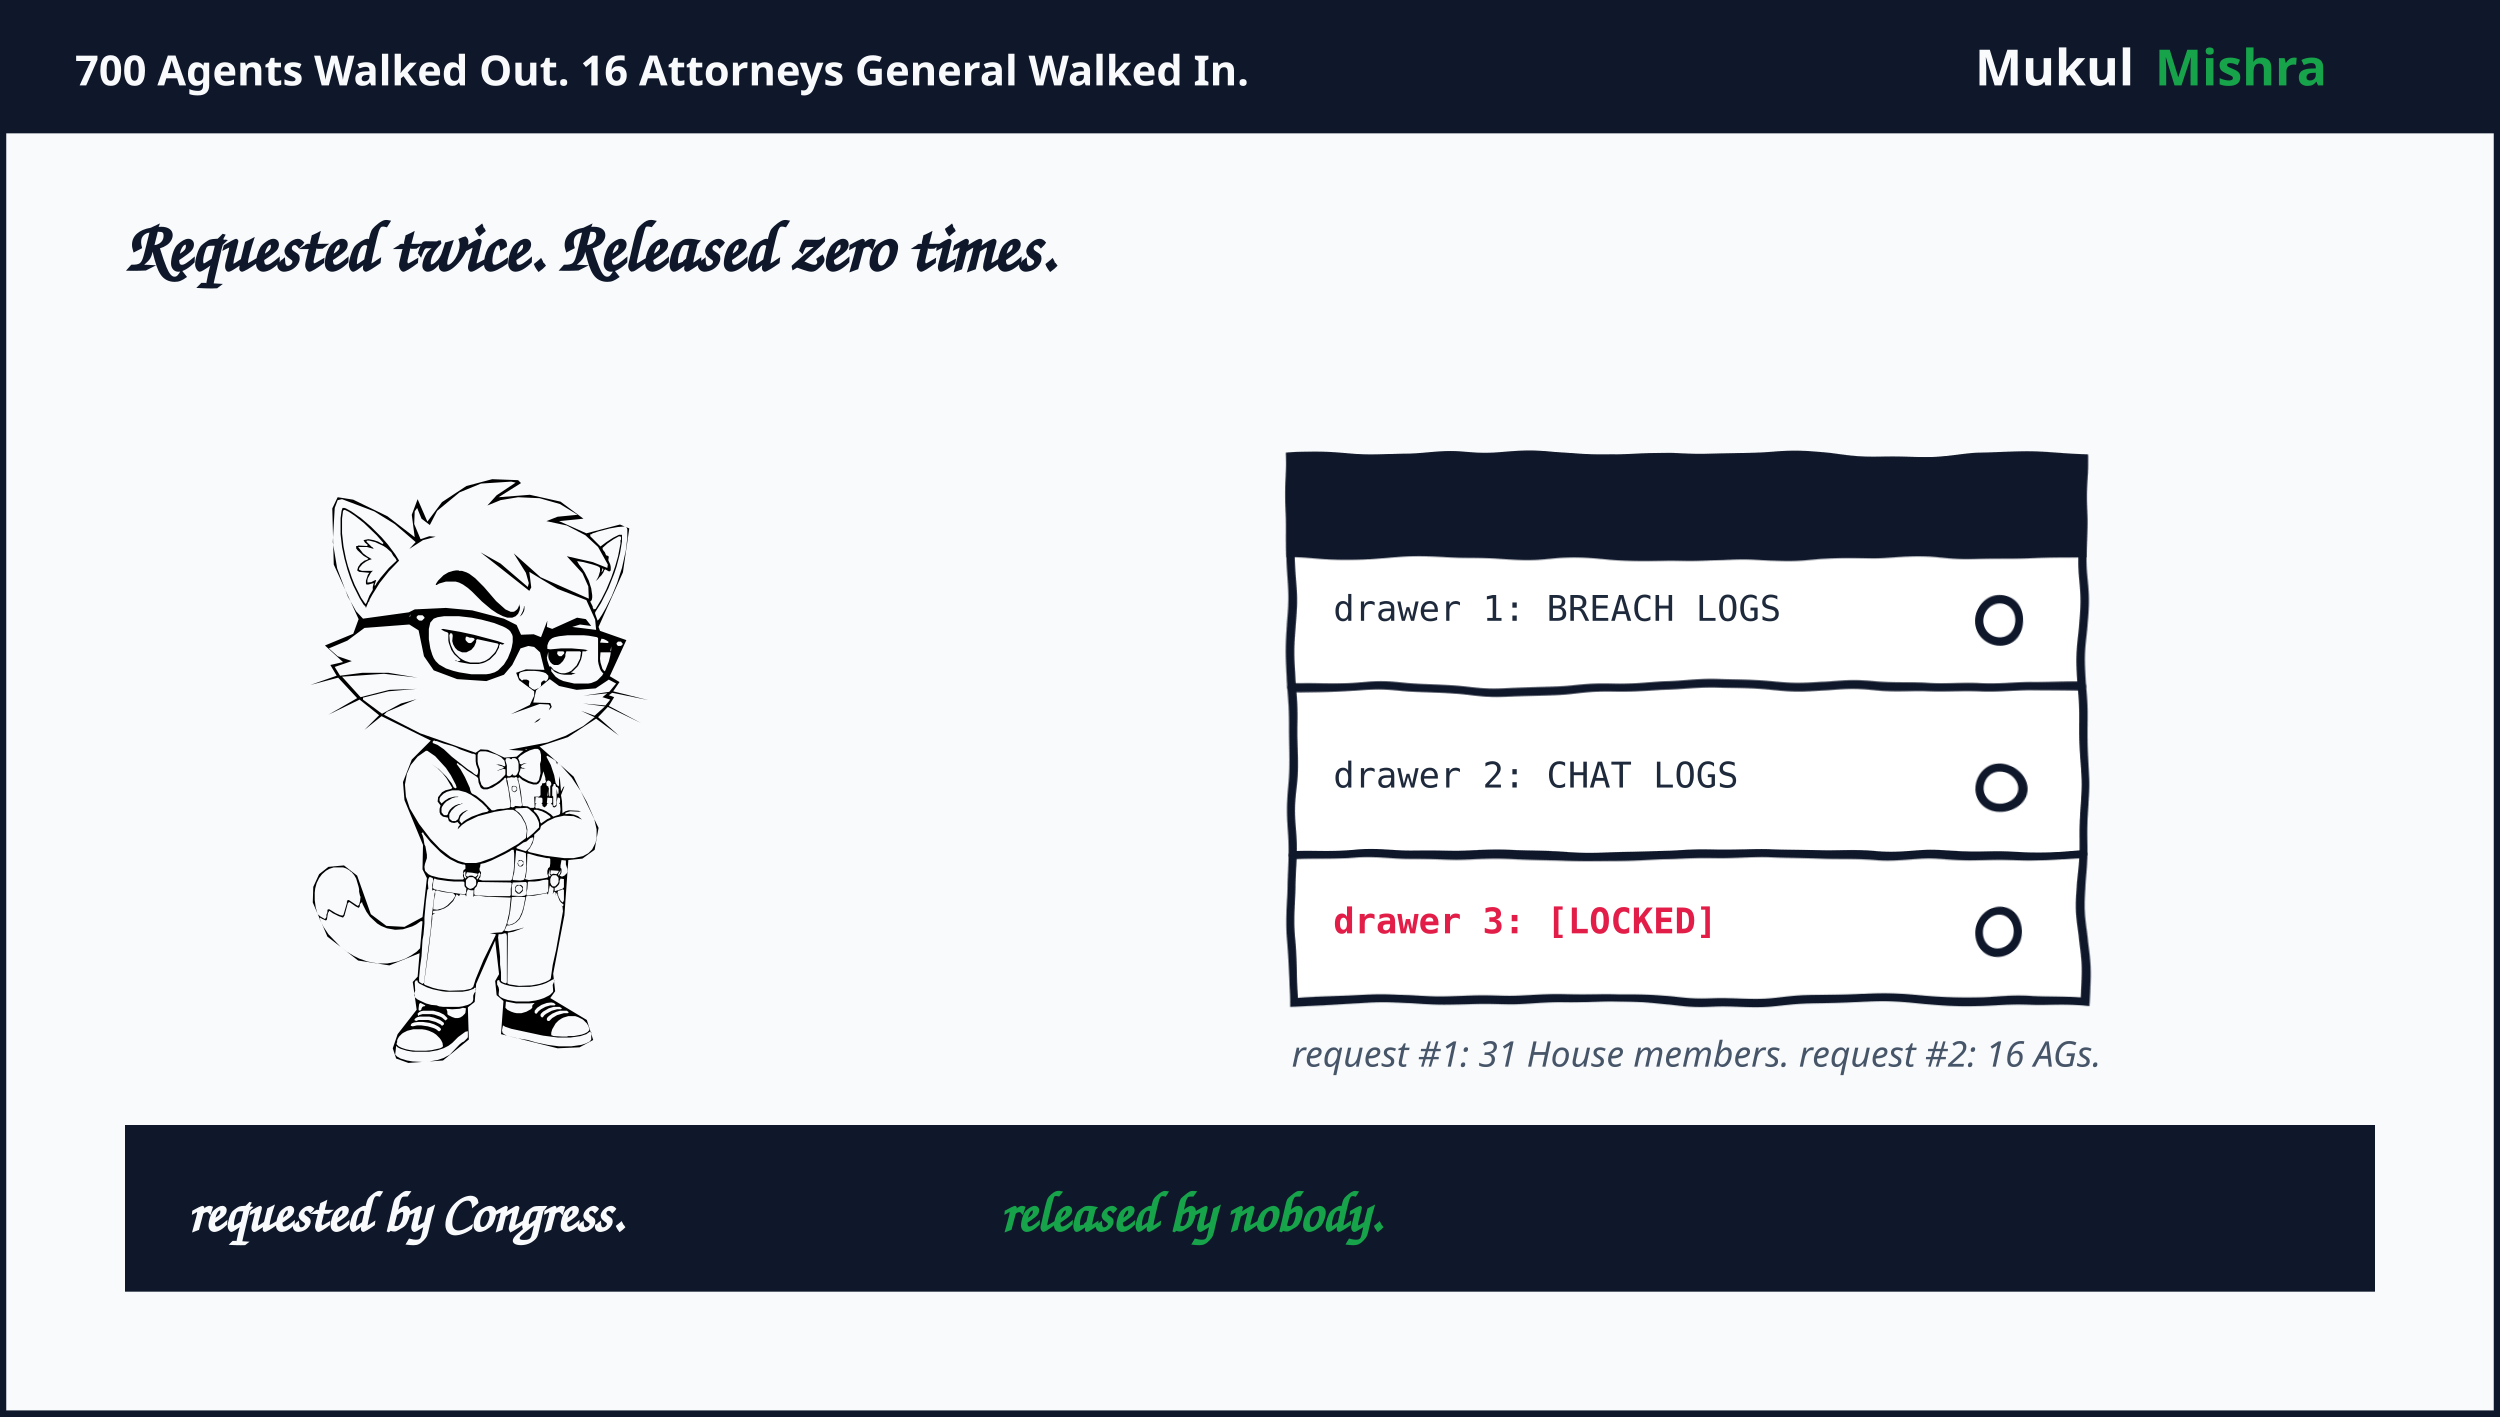
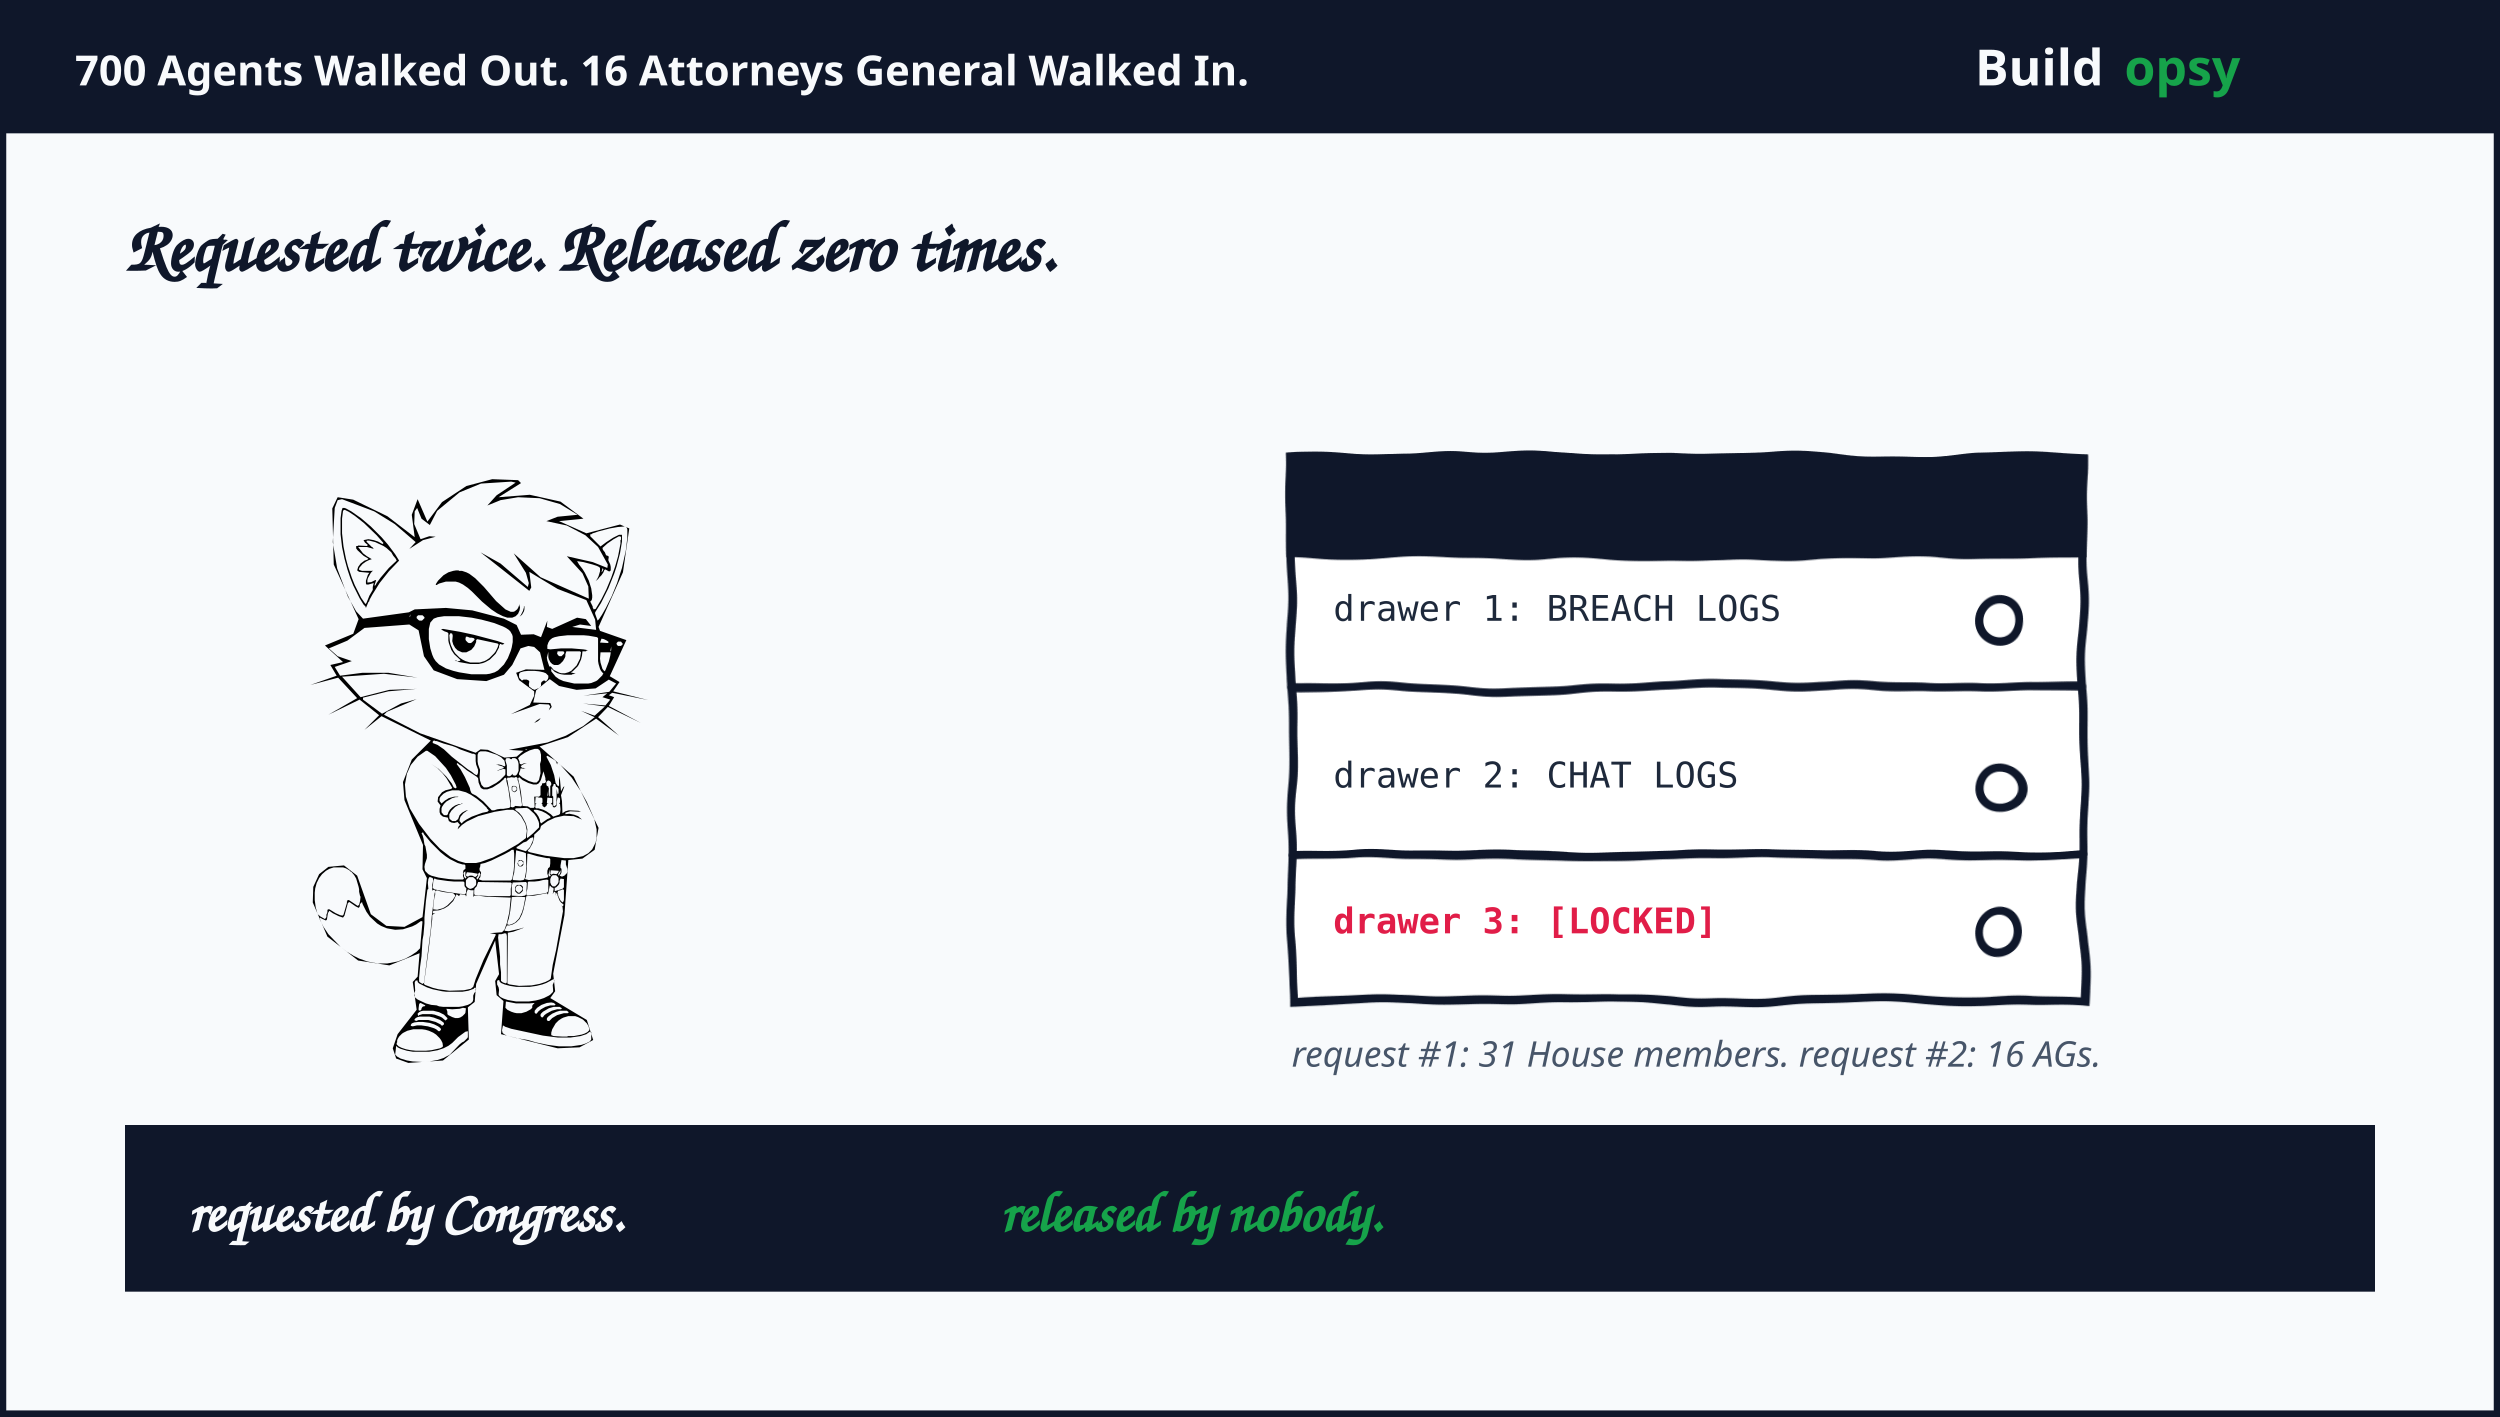
<svg xmlns="http://www.w3.org/2000/svg" width="1200" height="680" viewBox="0 0 1200 680" role="img" aria-label="Pen sketched meme of a skeptical cat guarding locked breach logs">
  <defs>
    <filter id="roughen" x="-10%" y="-10%" width="120%" height="120%">
      <feTurbulence type="fractalNoise" baseFrequency="0.02" numOctaves="2" seed="202" result="n" />
      <feDisplacementMap in="SourceGraphic" in2="n" scale="6" />
    </filter>
  </defs>
  <rect x="0" y="0" width="1200" height="680" fill="#f8fafc" />
  <rect x="0" y="0" width="1200" height="680" fill="none" stroke="#0f172a" stroke-width="6" />
  <rect x="0" y="0" width="1200" height="64" fill="#0f172a" />
  <text x="36" y="41" font-family="Sora, 'Segoe UI', Verdana, sans-serif" font-size="20" font-weight="bold" fill="#f8fafc">700 Agents Walked Out. 16 Attorneys General Walked In.</text>
-   <text x="948" y="41" font-family="Sora, 'Segoe UI', Verdana, sans-serif" font-size="24" font-weight="bold" fill="#f8fafc">Mukul<tspan dx="10" fill="#16a34a">Mishra</tspan>
+   <text x="948" y="41" font-family="Sora, 'Segoe UI', Verdana, sans-serif" font-size="24" font-weight="bold" fill="#f8fafc">Build<tspan dx="10" fill="#16a34a">opsy</tspan>
  </text>
  <text x="60" y="130" font-family="'Segoe Script','Segoe Print','Comic Sans MS','Chalkboard SE',cursive" font-size="34" font-weight="bold" fill="#0f172a">Requested twice. Released zero times.</text>
  <svg x="90" y="230" width="280" height="280" viewBox="0 0 100 100">
    <g transform="translate(-1.43,-1.92) scale(0.0836)" fill="#0f172a">
      <path id="cat-line-art" d="M 592,1155 592,1167 591,1169 584,1176 580,1178 575,1182 555,1203 542,1210 530,1214 513,1217 498,1218 479,1217 467,1215 454,1211 447,1207 443,1203 445,1185 448,1188 454,1191 467,1195 479,1197 513,1197 530,1194 542,1190 552,1185 560,1179 572,1167 587,1156 Z M 446,1179 447,1178 447,1174 448,1171 451,1166 457,1160 460,1158 468,1154 480,1151 498,1151 505,1152 512,1154 521,1158 527,1162 534,1169 537,1173 540,1179 541,1186 539,1188 535,1190 517,1194 506,1195 485,1195 475,1194 465,1192 456,1189 450,1186 446,1182 Z M 662,1153 664,1143 669,1146 681,1150 746,1164 777,1168 802,1168 823,1165 835,1161 842,1156 845,1157 845,1172 842,1176 834,1180 825,1183 804,1186 779,1186 756,1183 732,1178 715,1173 691,1169 672,1164 666,1161 663,1158 Z M 475,1142 477,1139 482,1137 490,1136 500,1136 514,1138 523,1141 531,1145 536,1149 537,1152 534,1155 532,1155 527,1151 523,1149 510,1145 496,1143 488,1143 479,1145 475,1144 Z M 482,1132 485,1128 489,1126 494,1125 513,1125 522,1127 535,1132 542,1137 543,1139 543,1141 539,1144 536,1141 526,1136 511,1132 491,1132 486,1134 Z M 841,1150 841,1153 837,1157 831,1160 825,1162 809,1165 797,1165 796,1166 785,1166 768,1165 763,1163 763,1158 765,1151 772,1139 778,1133 784,1129 788,1127 798,1124 812,1124 818,1126 826,1130 829,1132 836,1139 839,1144 Z M 799,1116 797,1118 789,1118 775,1122 765,1128 759,1134 756,1134 754,1132 754,1129 755,1127 758,1124 765,1119 774,1115 781,1113 795,1113 Z M 489,1119 492,1116 496,1114 500,1113 521,1113 533,1116 543,1121 550,1128 550,1130 546,1133 539,1127 535,1125 524,1121 518,1120 499,1120 492,1122 490,1124 Z M 588,1108 587,1117 586,1119 581,1124 576,1127 572,1128 566,1128 560,1126 552,1122 550,1120 550,1115 548,1109 560,1110 575,1109 582,1107 Z M 785,1108 783,1110 775,1110 764,1113 753,1119 749,1122 746,1126 744,1127 741,1124 741,1121 742,1119 746,1115 758,1108 768,1105 780,1105 Z M 495,1097 505,1102 503,1104 501,1104 499,1105 497,1108 497,1110 494,1113 491,1112 491,1108 492,1100 493,1098 Z M 772,1100 770,1102 761,1102 751,1105 742,1110 737,1114 733,1119 731,1119 729,1117 729,1113 734,1107 743,1101 754,1097 763,1096 768,1097 Z M 669,1107 670,1094 691,1098 718,1098 729,1097 725,1101 724,1103 724,1107 721,1110 712,1115 702,1118 692,1118 687,1117 681,1115 673,1111 Z M 482,1082 482,1078 484,1072 483,1055 485,1051 489,1051 489,1054 492,1057 508,1065 520,1069 539,1073 547,1074 581,1074 593,1072 604,1068 605,1066 608,1066 609,1068 608,1073 605,1077 603,1082 603,1090 602,1094 598,1098 592,1101 581,1104 574,1105 541,1105 533,1104 528,1102 517,1101 506,1098 489,1090 484,1086 Z M 769,1050 769,1053 766,1060 767,1073 766,1075 761,1080 758,1082 748,1087 739,1090 731,1092 717,1094 691,1094 674,1091 665,1088 659,1085 656,1082 655,1080 656,1070 655,1065 652,1059 652,1052 654,1050 657,1051 657,1053 660,1056 667,1059 678,1062 691,1064 719,1064 733,1062 745,1059 753,1056 768,1048 Z M 668,954 671,955 672,960 672,1055 670,1057 664,1055 660,1052 660,1034 658,1018 658,1002 654,963 655,956 661,956 Z M 288,925 290,922 292,924 301,928 303,926 305,913 308,908 315,913 327,919 336,922 339,918 346,892 349,890 362,899 368,902 370,900 371,894 375,890 376,894 384,910 391,920 406,934 414,939 426,944 443,947 459,946 478,940 486,936 496,929 499,930 494,985 487,992 475,1000 464,1006 448,1012 427,1016 407,1016 386,1012 369,1006 357,1000 344,992 331,982 306,956 296,941 Z M 710,880 706,901 703,911 698,922 696,925 689,932 683,935 677,937 673,936 673,933 676,924 679,908 682,880 694,879 Z M 521,905 521,900 523,883 525,875 525,869 526,867 529,866 535,868 545,870 562,872 566,876 566,878 561,886 550,897 544,901 540,903 529,906 Z M 786,864 789,865 789,886 788,889 786,891 782,887 778,879 777,876 777,872 776,871 777,867 782,866 Z M 680,881 677,911 672,933 667,947 662,952 637,954 649,956 649,958 624,1009 608,1048 603,1064 598,1068 584,1071 554,1072 532,1069 520,1066 504,1060 502,1058 512,985 519,925 519,917 521,915 525,914 520,913 521,908 533,907 544,903 552,898 562,888 569,874 574,878 576,874 586,875 588,877 588,879 589,877 589,871 592,864 598,866 604,866 603,880 605,877 614,877 628,879 Z M 760,856 764,860 767,861 768,863 766,874 768,870 770,869 772,871 773,877 772,875 775,870 776,877 780,887 783,891 788,895 788,897 786,899 784,897 785,899 786,899 787,909 773,988 766,1019 762,1047 759,1050 751,1054 739,1058 723,1061 697,1062 677,1059 673,1057 674,953 685,951 704,944 707,942 702,944 676,950 667,949 672,938 677,938 684,936 691,932 698,925 703,915 706,906 712,878 728,877 754,872 756,874 756,876 Z M 696,856 698,856 700,857 703,860 704,862 704,864 703,866 698,871 695,871 691,867 690,865 690,862 691,859 693,857 Z M 693,855 690,858 689,860 689,868 693,872 695,873 698,873 700,872 704,868 705,866 705,859 701,855 Z M 713,851 712,870 711,875 709,877 702,878 682,877 682,857 684,850 711,849 Z M 605,866 606,862 610,858 613,849 680,850 682,852 680,863 680,876 678,878 636,878 607,876 605,874 Z M 757,845 757,865 756,869 754,871 745,873 715,877 712,876 712,872 714,863 715,849 717,848 729,848 738,847 746,845 754,844 Z M 789,843 789,860 786,863 770,868 770,861 773,860 778,855 780,851 780,847 782,842 Z M 523,842 525,842 526,843 530,844 551,847 563,848 583,848 585,850 585,856 586,859 589,862 588,872 586,874 574,873 547,869 523,864 520,861 521,848 Z M 602,839 604,840 608,844 609,846 609,854 608,856 603,861 598,863 596,863 592,861 589,858 588,856 588,846 589,844 593,840 595,839 Z M 515,839 520,841 521,845 519,855 519,865 520,867 521,865 525,866 525,870 524,871 518,919 516,945 502,1056 499,1058 494,1055 492,1053 492,1045 494,1023 497,1001 499,968 501,957 503,934 503,922 506,888 509,865 511,863 510,851 511,843 513,839 Z M 766,835 773,835 777,839 778,841 778,849 776,853 771,858 766,858 763,855 761,850 761,843 763,838 Z M 588,835 590,829 601,830 612,832 612,834 611,836 607,839 601,836 596,836 592,838 589,837 Z M 617,829 617,834 616,837 613,842 611,844 610,842 610,839 611,839 613,836 613,832 Z M 587,827 587,836 589,840 587,842 584,838 584,834 583,833 583,830 Z M 761,832 762,825 778,826 778,828 777,830 774,833 767,832 763,834 Z M 782,825 782,829 781,832 778,836 777,833 Z M 760,823 760,833 762,836 760,838 757,835 Z M 342,821 349,825 352,828 353,828 359,835 363,842 368,859 369,864 369,869 371,878 372,879 371,888 369,896 366,898 348,886 345,886 345,888 344,889 344,892 337,916 335,918 330,917 321,913 308,905 305,905 304,907 304,911 302,916 302,921 299,925 290,920 284,915 280,901 278,886 278,871 279,862 282,851 287,841 293,833 301,826 308,822 317,819 336,819 Z M 699,805 701,805 703,806 706,810 705,812 701,816 698,816 696,814 695,811 695,809 696,807 Z M 784,804 793,805 793,813 796,822 796,828 795,831 790,836 785,838 780,836 783,832 784,829 784,822 782,820 782,815 Z M 698,804 696,805 695,809 694,810 694,812 696,816 698,817 702,817 704,816 706,813 706,807 702,804 Z M 714,791 717,791 734,796 754,800 759,800 761,802 761,811 760,818 758,820 757,820 755,826 755,832 757,838 755,840 745,842 717,845 709,843 711,838 713,821 Z M 691,784 706,788 711,790 712,817 711,829 709,840 708,843 706,845 699,846 684,845 685,837 687,830 Z M 686,783 687,791 687,813 686,825 683,843 680,846 622,846 615,844 615,842 617,840 618,837 618,833 619,832 619,829 616,825 616,820 617,819 618,812 627,810 640,805 667,792 678,786 682,783 Z M 726,757 726,761 725,765 720,776 718,779 711,786 692,780 692,777 693,777 706,768 712,766 720,759 Z M 497,749 500,747 502,751 516,768 536,788 546,796 555,802 571,810 581,813 585,813 587,815 587,822 583,825 583,827 582,828 582,837 584,842 582,844 566,844 553,843 532,840 517,836 511,833 505,827 504,825 503,818 504,812 508,800 508,793 505,776 503,772 501,760 499,753 Z M 727,703 728,701 734,701 744,704 752,708 759,713 762,716 760,718 755,720 742,729 740,725 740,722 737,715 733,709 Z M 690,698 713,697 717,699 728,709 733,716 737,725 738,729 738,737 726,749 714,759 713,757 714,741 711,729 703,714 697,707 689,701 Z M 731,675 736,675 737,676 743,676 745,678 745,686 743,688 739,688 743,688 745,690 745,693 749,696 753,693 755,688 758,688 754,687 755,676 765,677 765,686 762,689 765,690 766,692 766,694 768,696 770,696 773,694 774,692 774,685 776,676 779,676 781,678 781,686 779,688 781,689 782,700 781,709 779,711 767,715 762,710 753,704 747,701 737,698 732,698 730,696 731,688 734,688 730,687 Z M 534,678 536,674 542,668 549,664 560,661 573,661 588,665 598,670 610,678 621,687 631,697 631,698 635,702 632,705 622,707 600,715 589,721 583,725 579,729 575,724 575,721 577,715 583,708 590,703 593,702 590,702 587,703 580,707 575,712 572,720 567,724 560,724 555,720 554,718 554,710 558,703 566,695 573,691 582,688 579,688 578,689 574,689 566,692 560,696 555,701 552,706 551,710 549,712 544,712 542,711 538,706 538,698 539,695 543,689 548,684 560,677 567,675 571,675 573,674 564,674 553,677 545,682 538,688 534,683 Z M 757,658 757,671 755,673 Z M 685,653 689,653 692,656 692,660 687,664 683,661 683,655 Z M 684,652 682,654 682,661 685,664 688,665 692,662 693,660 693,656 692,654 689,652 Z M 771,648 773,654 775,654 778,658 778,667 776,669 774,658 774,674 773,691 769,694 767,692 767,674 765,672 765,654 767,652 768,648 Z M 756,641 758,641 760,642 762,644 763,647 763,650 761,652 761,672 759,674 758,656 757,655 757,653 754,652 753,649 753,644 Z M 673,635 679,635 680,634 688,635 689,634 692,634 694,636 694,640 696,645 703,690 703,692 701,694 689,693 687,695 684,696 680,695 680,684 679,675 673,640 672,639 Z M 747,622 751,636 751,640 752,641 752,644 750,646 744,647 744,650 741,653 741,671 738,674 728,674 729,695 727,697 720,697 715,694 704,693 701,666 699,654 695,637 697,634 704,640 716,646 726,649 733,649 737,647 740,643 742,639 Z M 569,607 571,605 574,608 579,611 590,620 610,633 613,636 614,645 618,655 620,657 624,659 632,659 643,655 657,646 666,638 666,637 669,635 671,637 671,642 675,658 679,687 679,695 677,697 665,699 659,699 652,700 646,702 641,702 624,684 609,672 601,668 599,666 597,661 596,656 586,634 577,618 Z M 670,596 672,595 677,595 680,597 682,597 683,595 689,595 693,598 695,602 696,607 696,621 693,628 691,630 689,631 684,630 684,627 680,631 678,632 674,632 672,630 672,610 669,600 Z M 755,590 770,599 773,602 775,608 776,604 781,608 805,635 823,662 836,685 851,719 856,741 856,758 854,768 847,782 839,790 828,796 809,800 789,800 750,795 719,788 715,786 715,784 719,780 725,769 728,757 728,752 740,741 742,734 756,724 771,717 789,713 809,714 826,721 818,714 810,711 800,709 792,710 792,707 802,704 824,705 819,703 799,702 792,704 786,708 785,683 783,671 790,653 788,654 783,663 781,640 779,632 779,651 777,653 772,646 769,630 762,609 753,592 Z M 618,581 628,581 633,582 651,588 660,593 667,600 669,610 667,612 660,609 655,608 649,609 653,609 663,612 666,614 664,616 658,618 652,621 654,621 655,620 665,617 669,618 669,628 668,630 658,640 650,646 635,654 631,655 625,655 620,650 617,641 616,634 617,619 613,608 612,602 612,588 614,583 Z M 475,609 489,592 506,580 509,580 525,591 547,615 557,630 567,649 569,655 567,657 563,655 559,647 548,633 532,617 517,607 530,616 540,626 548,636 560,656 558,658 546,661 539,665 531,675 530,684 536,692 534,699 534,706 536,711 541,715 551,717 553,724 558,727 564,728 571,726 576,732 573,735 571,741 580,732 590,725 613,714 647,705 672,701 685,701 692,705 701,714 710,730 713,744 711,759 695,771 669,786 643,799 618,808 609,810 587,810 573,806 557,798 535,781 515,760 492,730 473,698 465,674 463,649 467,627 Z M 729,576 735,576 737,577 740,580 742,588 742,600 740,607 741,626 738,639 737,641 733,645 727,645 717,642 704,635 697,629 697,626 699,621 700,616 712,617 710,617 706,615 703,615 700,611 701,611 705,608 713,605 706,606 702,608 699,607 698,605 698,602 695,595 700,590 709,584 719,579 Z M 710,578 711,576 714,577 Z M 520,561 522,559 524,559 525,560 528,560 542,565 560,570 568,573 576,577 601,586 604,586 608,588 608,601 609,608 613,619 613,624 612,628 610,630 606,628 600,623 592,618 559,592 543,577 530,568 520,564 Z M 741,513 733,518 728,523 726,524 736,519 740,515 Z M 697,422 700,419 707,417 716,416 728,416 738,417 747,419 752,421 757,426 757,430 756,433 752,438 750,436 747,436 743,439 742,442 742,447 738,451 729,455 724,453 719,449 718,449 717,444 718,438 717,436 713,434 706,434 703,436 698,431 697,429 Z M 885,378 884,385 881,397 874,415 872,417 868,412 864,399 863,391 864,378 Z M 775,381 776,376 788,376 790,379 789,381 784,386 780,386 778,385 Z M 755,395 754,389 757,377 757,388 758,392 761,398 765,402 769,404 777,404 781,402 787,396 791,389 792,386 792,382 794,376 822,376 824,378 822,391 815,405 804,416 798,419 791,421 784,421 780,420 768,414 762,407 759,407 Z M 886,366 886,374 884,376 Z M 897,359 900,356 906,356 910,361 906,365 900,365 898,363 897,361 Z M 863,358 866,350 871,351 877,354 881,357 879,359 Z M 587,351 588,346 591,346 596,348 600,348 604,349 606,351 605,353 600,358 598,359 594,359 592,358 588,354 Z M 760,353 765,349 770,347 779,345 797,343 829,343 840,344 857,347 859,349 859,396 860,402 863,412 865,416 870,422 868,424 868,425 858,435 855,437 845,441 839,442 810,442 788,437 779,433 772,428 763,417 763,411 770,418 776,421 783,423 790,424 805,424 806,423 813,422 803,419 807,417 817,407 819,404 824,393 826,385 827,376 834,376 835,375 839,374 836,374 835,373 829,372 805,370 783,370 761,372 755,371 755,364 757,358 Z M 554,343 556,339 558,339 560,340 561,344 560,355 562,362 566,369 571,374 580,378 589,378 599,373 605,366 609,357 609,353 611,351 653,360 655,362 653,368 649,376 646,380 636,390 630,394 626,396 616,399 597,399 587,396 581,393 575,389 566,380 562,374 557,363 555,355 Z M 537,331 544,335 550,337 552,339 552,354 553,359 558,373 564,382 577,394 575,396 570,396 569,395 565,395 567,396 570,396 574,398 597,402 614,402 623,400 628,398 637,393 649,381 656,368 656,365 658,361 660,361 661,362 664,362 667,360 653,355 604,342 576,336 541,330 Z M 307,370 345,354 380,328 472,321 491,333 502,386 522,415 570,433 630,437 666,424 683,404 700,370 716,365 728,367 740,378 749,414 711,413 691,420 697,435 728,458 728,467 719,486 680,505 739,484 758,485 761,489 758,497 764,490 761,482 726,481 732,456 760,433 779,447 815,455 854,452 881,434 896,442 882,459 829,467 878,462 868,470 884,475 874,487 828,483 873,489 852,508 824,498 852,511 829,529 793,549 755,563 676,578 706,580 692,592 667,594 633,578 618,577 608,584 494,544 420,506 426,500 487,474 455,483 416,504 377,475 377,471 429,458 487,453 431,455 372,470 334,428 420,422 489,430 429,420 376,420 330,426 319,408 354,396 325,386 Z M 515,317 522,309 530,306 543,304 574,304 600,307 620,311 646,318 664,325 670,328 676,332 679,335 683,342 684,346 684,357 682,368 680,375 674,390 666,403 654,415 647,419 637,422 630,423 599,423 574,419 562,416 547,411 533,403 526,396 522,390 519,383 515,370 512,351 512,330 Z M 487,305 490,302 499,302 503,306 503,308 498,313 493,313 491,312 487,308 Z M 474,300 474,304 472,306 Z M 707,281 707,286 705,293 701,301 698,305 703,301 707,294 708,290 708,284 707,283 Z M 527,237 526,240 528,240 533,237 547,233 567,233 574,235 582,239 592,246 600,253 621,274 640,290 652,298 664,304 673,307 683,307 690,304 695,299 698,292 699,286 697,279 697,282 695,287 693,290 688,294 685,295 680,295 669,290 650,273 625,244 607,226 595,217 589,214 580,211 574,211 573,210 568,210 562,211 552,214 542,220 531,231 Z M 869,206 870,208 868,212 866,214 868,206 Z M 385,149 390,149 402,152 419,160 425,164 435,173 439,180 444,186 446,190 430,205 413,225 405,236 403,240 401,242 401,239 404,230 402,230 394,234 386,235 386,230 387,226 393,215 398,210 396,211 375,211 369,209 369,206 370,204 376,197 383,192 389,189 395,187 385,181 377,175 367,162 385,162 399,166 396,162 395,162 384,151 Z M 906,141 906,147 905,148 905,155 900,181 894,202 886,225 876,249 866,269 854,289 850,290 848,286 848,284 843,274 846,271 847,266 847,261 845,247 840,231 832,215 827,207 820,198 816,191 829,193 848,198 857,201 861,203 863,205 863,212 860,222 857,228 854,232 860,227 860,226 866,220 870,214 872,209 874,208 881,212 883,212 885,210 885,203 884,198 880,189 881,182 879,180 877,180 875,178 873,173 869,168 868,164 878,155 891,146 902,140 Z M 913,120 916,121 918,123 919,126 919,143 916,169 908,205 898,236 887,263 875,287 867,301 861,310 858,313 853,299 853,296 865,277 880,247 892,217 897,202 904,175 908,151 908,137 902,137 890,143 876,152 864,161 843,140 843,136 845,136 848,134 860,130 883,124 900,121 Z M 338,86 340,86 348,90 360,98 379,113 405,138 419,154 417,156 408,151 399,148 388,146 378,148 381,153 387,158 385,160 367,159 366,160 363,160 363,165 366,169 378,180 388,186 386,188 380,190 372,196 367,203 365,210 369,213 390,215 387,219 383,231 383,237 384,239 388,239 399,236 397,244 397,250 390,262 384,277 382,279 373,266 360,240 354,225 346,201 342,186 337,161 334,134 334,104 336,88 Z M 335,82 333,88 331,103 331,136 334,162 339,186 345,208 351,226 357,241 370,267 378,280 382,284 383,287 388,275 390,273 390,271 396,260 411,236 430,212 451,190 443,177 428,157 415,142 393,120 373,103 353,89 342,83 339,82 Z M 879,198 878,205 848,193 795,181 827,216 839,243 840,268 741,224 686,175 711,215 717,236 715,244 659,196 618,173 718,252 722,245 718,213 776,248 835,271 853,311 855,332 806,326 822,321 845,324 834,310 816,307 765,330 754,326 755,313 742,347 727,341 701,342 692,322 666,309 601,292 547,287 483,290 471,296 377,309 363,294 346,264 324,206 315,152 319,82 325,66 334,64 400,89 442,115 485,152 472,166 500,148 526,141 513,140 495,146 482,115 483,89 488,82 497,104 514,117 529,88 575,50 619,32 681,28 690,30 651,56 632,77 659,66 695,60 739,62 781,74 817,96 776,100 753,109 795,118 833,138 859,162 Z M 695,25 642,23 589,37 539,70 509,110 489,64 477,96 483,142 427,99 357,65 325,60 314,83 317,198 368,310 357,340 299,364 336,398 310,404 323,426 269,445 326,430 365,472 306,506 370,475 410,507 380,537 415,509 516,559 477,598 459,644 462,681 500,773 499,823 508,841 499,921 462,941 425,939 393,915 365,836 338,815 306,818 287,833 275,859 274,891 304,961 367,1010 431,1020 493,995 489,1043 479,1054 487,1111 448,1161 438,1190 445,1211 470,1220 541,1215 594,1172 592,1106 606,1095 609,1058 648,969 656,1038 648,1052 651,1081 665,1093 660,1161 776,1190 821,1188 849,1173 836,1132 761,1087 771,1073 767,1037 790,917 798,804 827,801 852,783 860,738 809,633 739,571 797,552 855,514 902,549 859,511 879,490 947,523 881,488 892,470 881,466 888,461 962,476 890,458 903,439 883,427 917,353 863,334 860,326 910,214 923,124 904,116 835,134 779,109 829,104 782,69 719,55 655,60 701,31 Z" fill="#000" fill-rule="evenodd" />
    </g>
  </svg>
  <g filter="url(#roughen)" stroke="#0f172a" stroke-width="4" stroke-linecap="round" fill="none">
    <rect x="620" y="220" width="380" height="260" fill="#ffffff" />
    <rect x="620" y="220" width="380" height="46" fill="#0f172a" />
    <line x1="620" y1="330" x2="1000" y2="330" />
    <line x1="620" y1="410" x2="1000" y2="410" />
    <circle cx="960" cy="298" r="10" />
    <circle cx="960" cy="378" r="10" />
    <circle cx="960" cy="448" r="10" />
  </g>
  <g font-family="monospace" font-size="17" fill="#1e293b">
    <text x="640" y="298" stroke="none">drawer 1: BREACH LOGS</text>
    <text x="640" y="378" stroke="none">drawer 2: CHAT LOGS</text>
    <text x="640" y="448" font-weight="bold" fill="#e11d48" stroke="none">drawer 3: [LOCKED]</text>
  </g>
  <g font-family="Sora, 'Segoe UI', Verdana, sans-serif" font-size="17" font-style="italic" fill="#475569">
    <text x="620" y="512">request #1: 31 House members. request #2: 16 AGs.</text>
  </g>
  <rect x="60" y="540" width="1080" height="80" fill="#0f172a" />
  <text x="90" y="591" font-family="'Segoe Script','Segoe Print','Comic Sans MS','Chalkboard SE',cursive" font-size="27" font-weight="bold" fill="#f8fafc">requested by Congress.</text>
  <text x="480" y="591" font-family="'Segoe Script','Segoe Print','Comic Sans MS','Chalkboard SE',cursive" font-size="27" font-weight="bold" fill="#16a34a">released by nobody.</text>
</svg>
